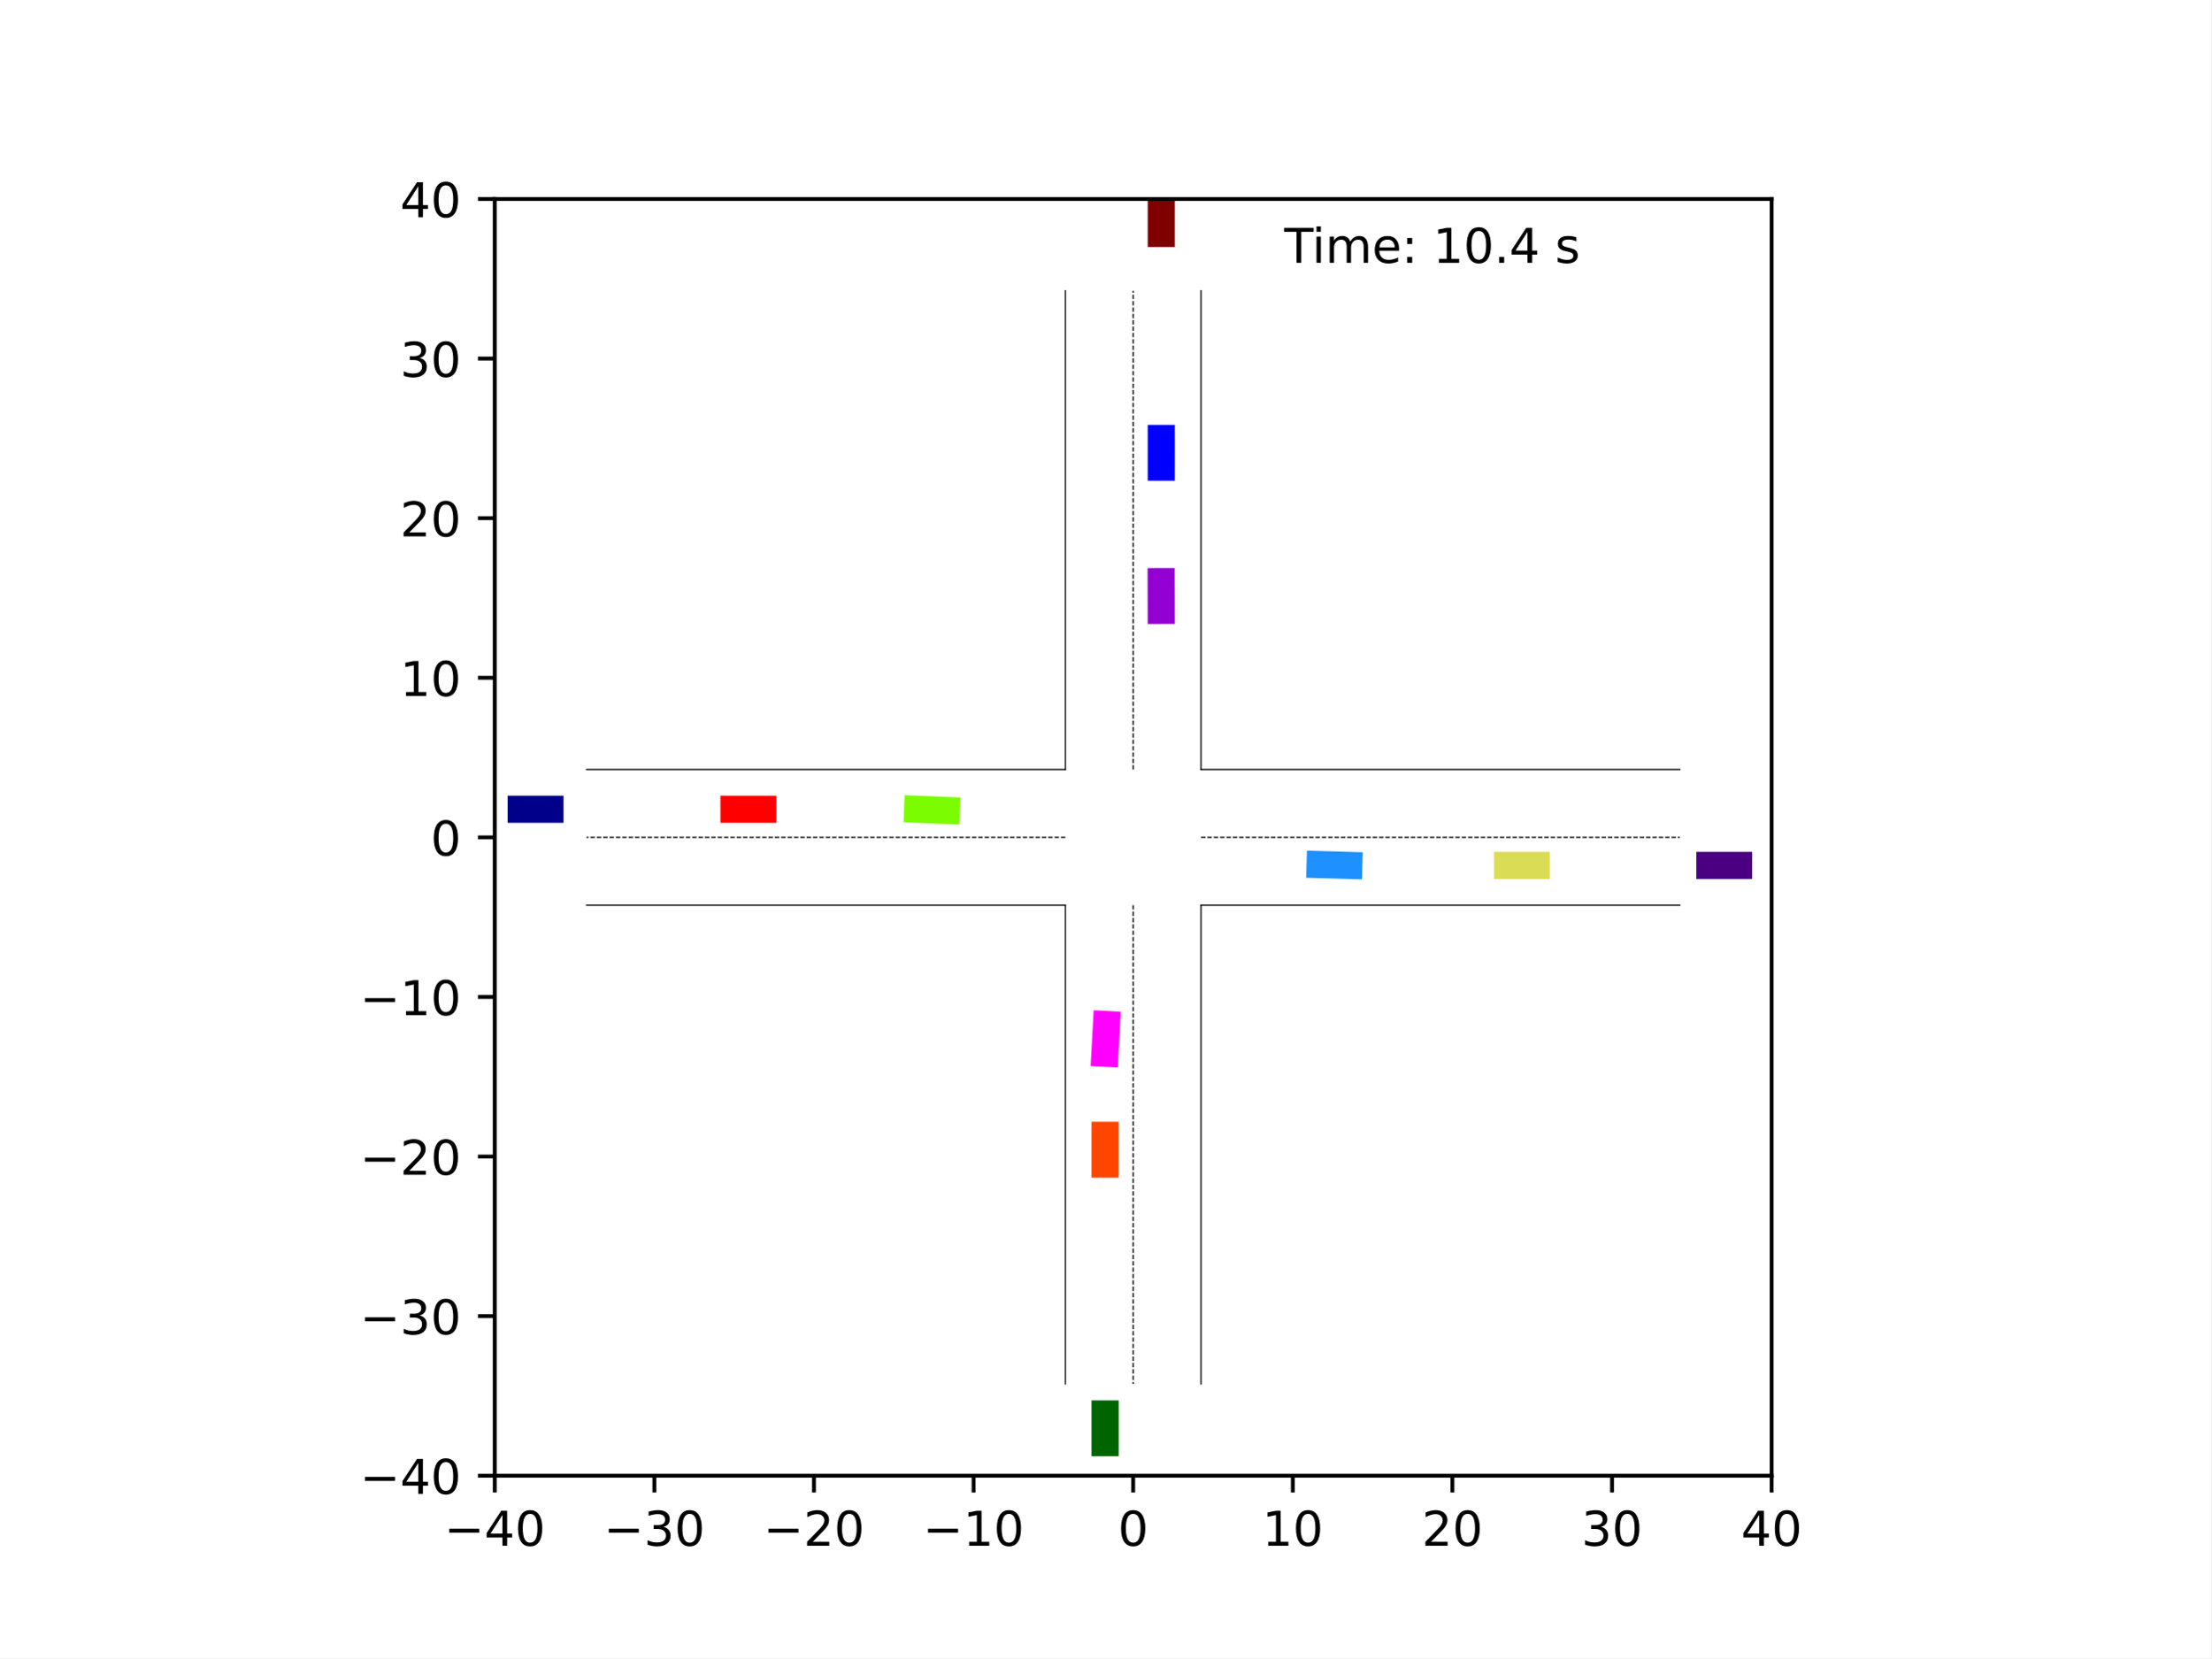
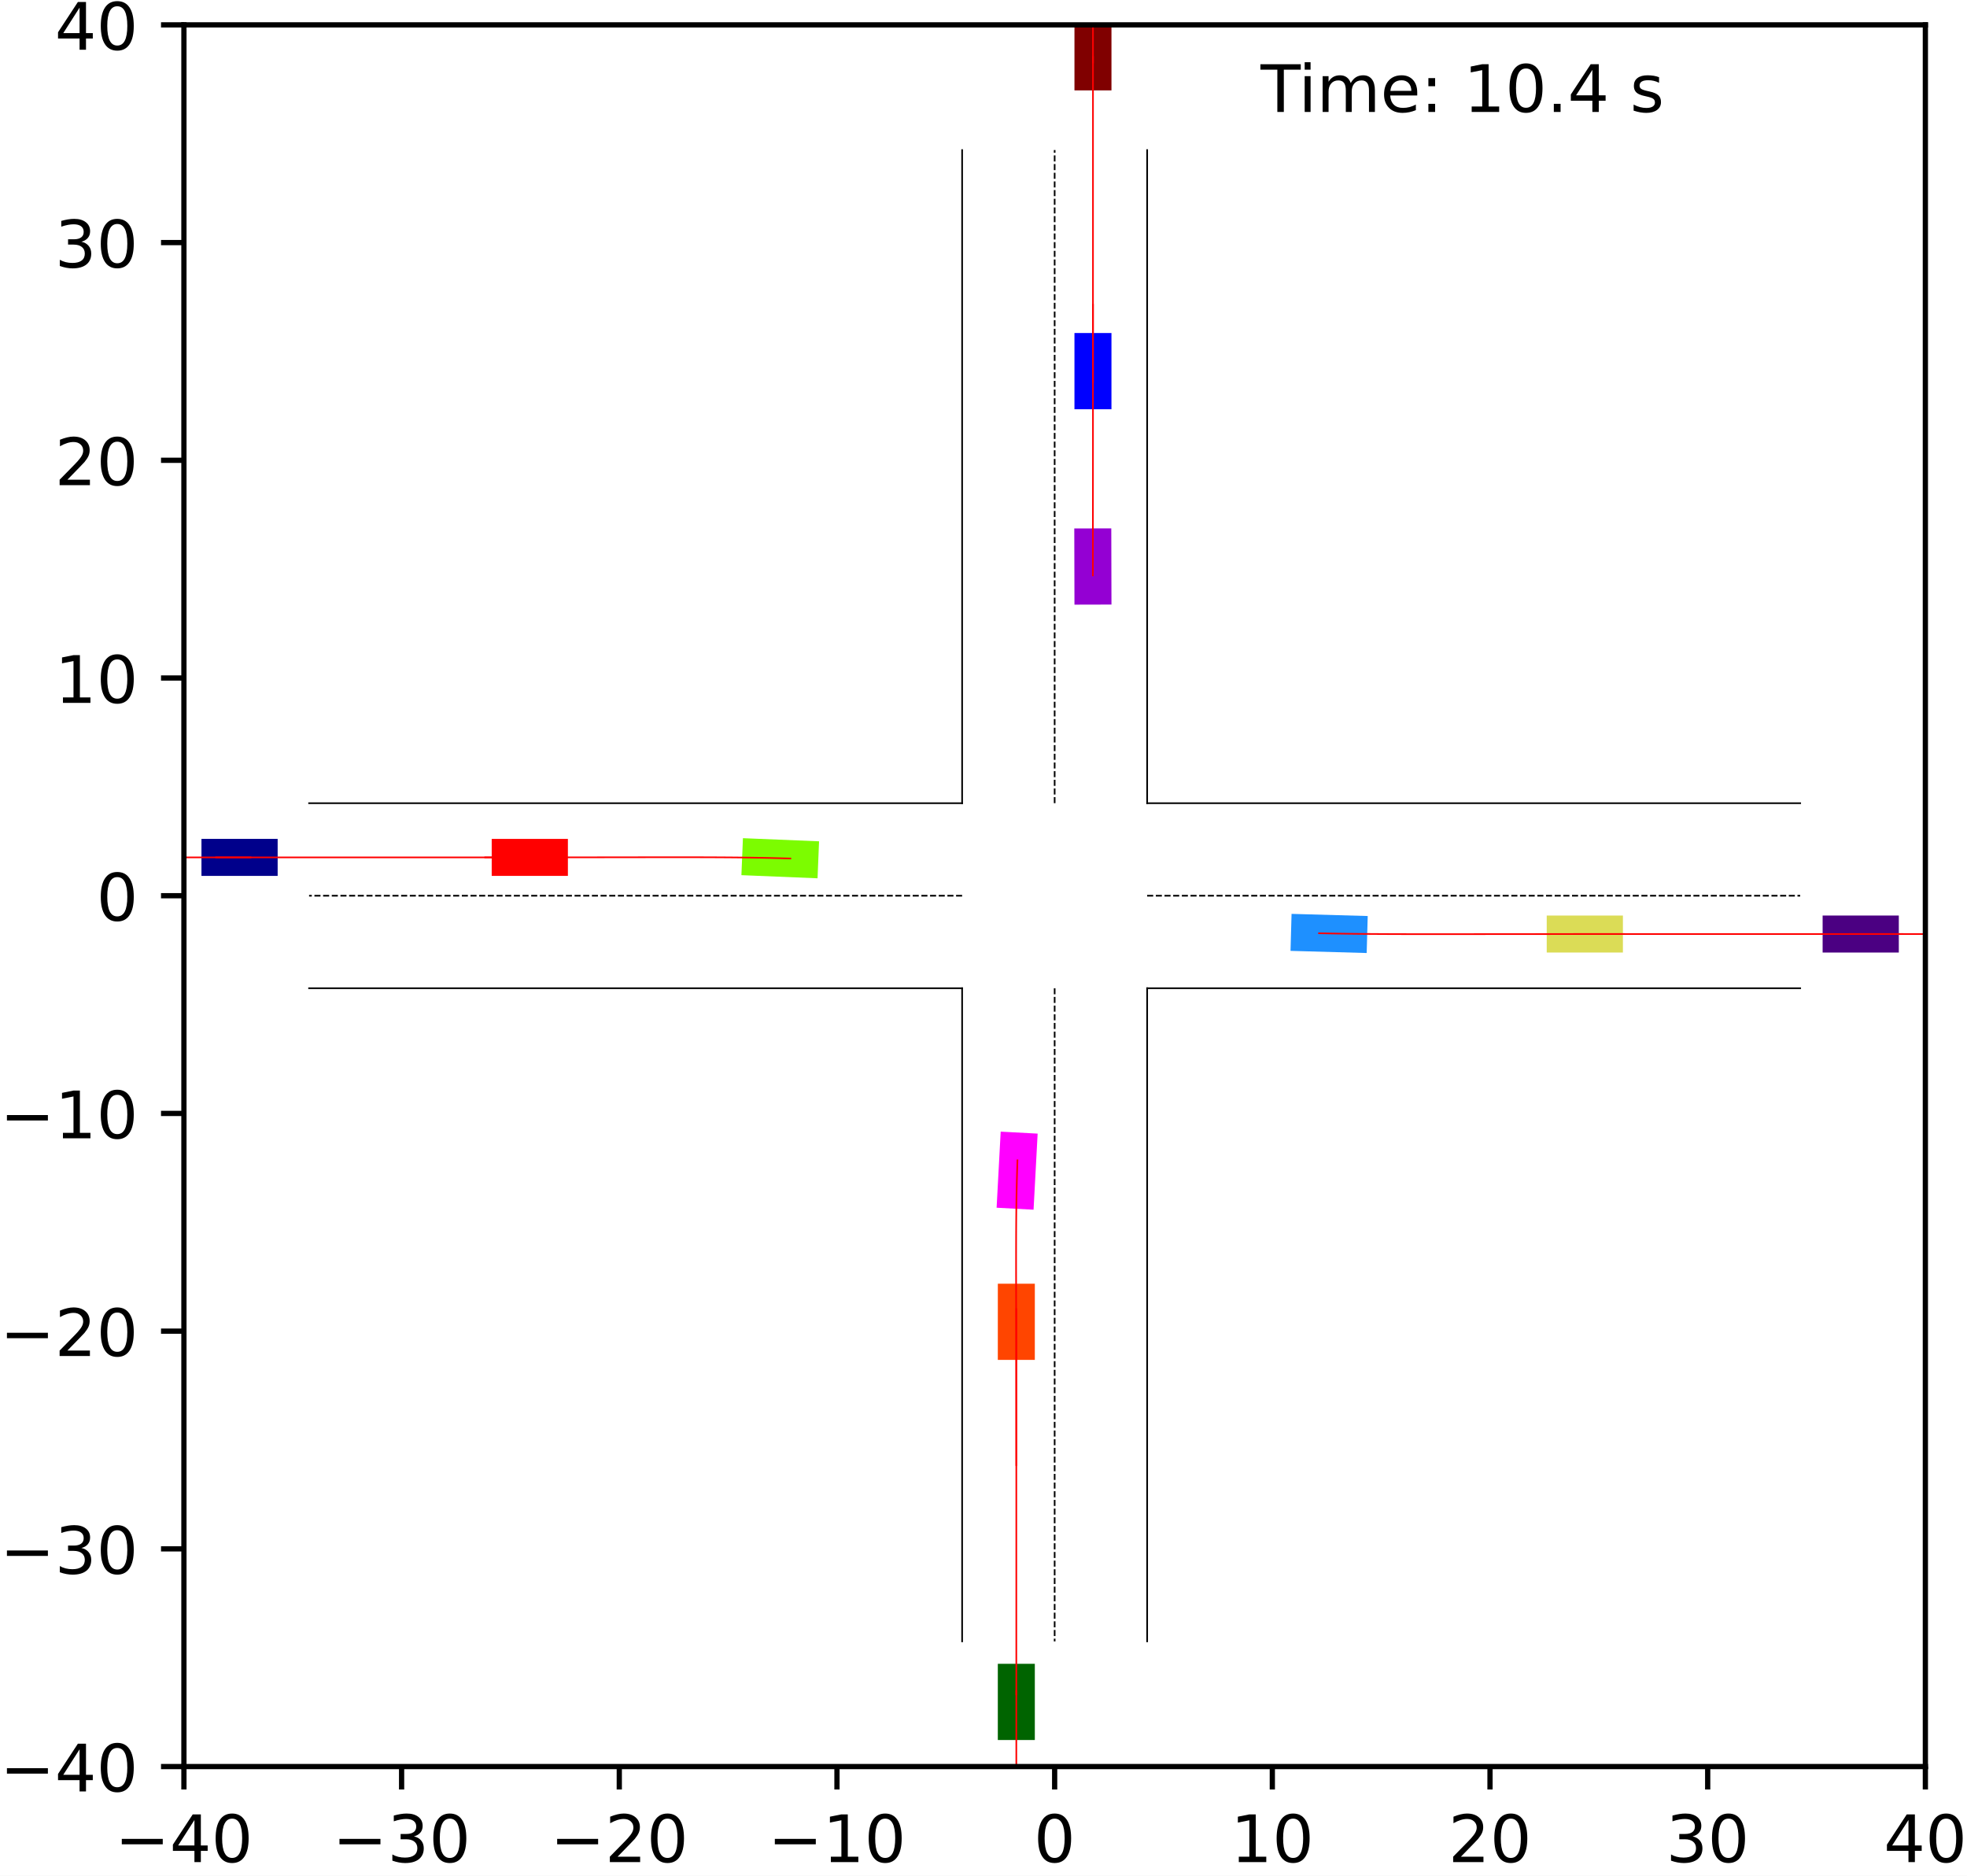
- <svg xmlns="http://www.w3.org/2000/svg" xmlns:xlink="http://www.w3.org/1999/xlink" width="460.8pt" height="345.6pt" viewBox="0 0 460.8 345.6" version="1.1">
+ <svg xmlns="http://www.w3.org/2000/svg" xmlns:xlink="http://www.w3.org/1999/xlink" width="300.579pt" height="286.589pt" viewBox="0 0 300.579 286.589" version="1.1">
  <defs>
    <style type="text/css">*{stroke-linejoin: round; stroke-linecap: butt}</style>
  </defs>
  <g id="figure_1">
    <g id="patch_1">
-       <path d="M 0 345.6  L 460.8 345.6  L 460.8 0  L 0 0  z " style="fill: #ffffff" />
+       <path d="M 0 286.589  L 300.579 286.589  L 300.579 0  L 0 0  z " style="fill: #ffffff" />
    </g>
    <g id="axes_1">
      <g id="patch_2">
-         <path d="M 103.104 307.584  L 369.216 307.584  L 369.216 41.472  L 103.104 41.472  z " style="fill: #ffffff" />
+         <path d="M 28.105 269.911  L 294.217 269.911  L 294.217 3.799  L 28.105 3.799  z " style="fill: #ffffff" />
      </g>
      <g id="patch_3">
-         <path d="M 117.428 165.845  L 105.785 165.845  L 105.785 171.5  L 117.428 171.5  z " clip-path="url(#p108398f464)" style="fill: #00008b" />
+         <path d="M 42.428 128.172  L 30.786 128.172  L 30.786 133.827  L 42.428 133.827  z " clip-path="url(#pff9fcb865e)" style="fill: #00008b" />
      </g>
      <g id="patch_4">
-         <path d="M 244.843 51.487  L 244.843 39.845  L 239.188 39.845  L 239.188 51.487  z " clip-path="url(#p108398f464)" style="fill: #800000" />
+         <path d="M 169.844 13.814  L 169.844 2.172  L 164.189 2.172  L 164.189 13.814  z " clip-path="url(#pff9fcb865e)" style="fill: #800000" />
      </g>
      <g id="patch_5">
-         <path d="M 227.477 291.884  L 227.477 303.527  L 233.132 303.527  L 233.132 291.884  z " clip-path="url(#p108398f464)" style="fill: #006400" />
+         <path d="M 152.477 254.211  L 152.477 265.854  L 158.132 265.854  L 158.132 254.211  z " clip-path="url(#pff9fcb865e)" style="fill: #006400" />
      </g>
      <g id="patch_6">
-         <path d="M 353.516 183.211  L 365.159 183.211  L 365.159 177.556  L 353.516 177.556  z " clip-path="url(#p108398f464)" style="fill: #4b0082" />
+         <path d="M 278.517 145.538  L 290.159 145.538  L 290.159 139.884  L 278.517 139.884  z " clip-path="url(#pff9fcb865e)" style="fill: #4b0082" />
      </g>
      <g id="patch_7">
-         <path d="M 244.842 100.199  L 244.843 88.556  L 239.188 88.556  L 239.187 100.198  z " clip-path="url(#p108398f464)" style="fill: #0000ff" />
+         <path d="M 169.843 62.526  L 169.844 50.883  L 164.189 50.883  L 164.188 62.525  z " clip-path="url(#pff9fcb865e)" style="fill: #0000ff" />
      </g>
      <g id="patch_8">
-         <path d="M 161.781 165.847  L 150.138 165.845  L 150.137 171.5  L 161.78 171.501  z " clip-path="url(#p108398f464)" style="fill: #ff0000" />
+         <path d="M 86.781 128.174  L 75.139 128.172  L 75.138 133.827  L 86.781 133.829  z " clip-path="url(#pff9fcb865e)" style="fill: #ff0000" />
      </g>
      <g id="patch_9">
-         <path d="M 311.356 183.211  L 322.999 183.212  L 322.999 177.557  L 311.356 177.556  z " clip-path="url(#p108398f464)" style="fill: #dbdc56" />
+         <path d="M 236.357 145.538  L 247.999 145.539  L 248 139.884  L 236.357 139.883  z " clip-path="url(#pff9fcb865e)" style="fill: #dbdc56" />
      </g>
      <g id="patch_10">
-         <path d="M 244.844 130.043  L 244.815 118.401  L 239.16 118.415  L 239.189 130.057  z " clip-path="url(#p108398f464)" style="fill: #9400d3" />
+         <path d="M 169.844 92.37  L 169.816 80.728  L 164.161 80.742  L 164.19 92.384  z " clip-path="url(#pff9fcb865e)" style="fill: #9400d3" />
      </g>
      <g id="patch_11">
-         <path d="M 272.206 182.957  L 283.843 183.285  L 284.002 177.632  L 272.365 177.305  z " clip-path="url(#p108398f464)" style="fill: #1e90ff" />
+         <path d="M 197.206 145.282  L 208.843 145.611  L 209.003 139.958  L 197.365 139.63  z " clip-path="url(#pff9fcb865e)" style="fill: #1e90ff" />
      </g>
      <g id="patch_12">
-         <path d="M 227.479 233.808  L 227.475 245.45  L 233.13 245.452  L 233.134 233.809  z " clip-path="url(#p108398f464)" style="fill: #ff4500" />
+         <path d="M 152.48 196.136  L 152.476 207.779  L 158.131 207.78  L 158.134 196.138  z " clip-path="url(#pff9fcb865e)" style="fill: #ff4500" />
      </g>
      <g id="patch_13">
-         <path d="M 200.16 166.214  L 188.527 165.738  L 188.295 171.388  L 199.928 171.864  z " clip-path="url(#p108398f464)" style="fill: #7cfc00" />
+         <path d="M 125.161 128.542  L 113.528 128.065  L 113.296 133.715  L 124.929 134.193  z " clip-path="url(#pff9fcb865e)" style="fill: #7cfc00" />
      </g>
      <g id="patch_14">
-         <path d="M 227.922 210.574  L 227.289 222.199  L 232.935 222.507  L 233.569 210.882  z " clip-path="url(#p108398f464)" style="fill: #ff00ff" />
+         <path d="M 152.916 172.902  L 152.293 184.527  L 157.939 184.83  L 158.563 173.205  z " clip-path="url(#pff9fcb865e)" style="fill: #ff00ff" />
      </g>
      <g id="matplotlib.axis_1">
        <g id="xtick_1">
          <g id="line2d_1">
            <defs>
-               <path id="m348ae6554f" d="M 0 0  L 0 3.5  " style="stroke: #000000; stroke-width: 0.8" />
+               <path id="m01bd71e262" d="M 0 0  L 0 3.5  " style="stroke: #000000; stroke-width: 0.8" />
            </defs>
            <g>
-               <use xlink:href="#m348ae6554f" x="103.104" y="307.584" style="stroke: #000000; stroke-width: 0.8" />
+               <use xlink:href="#m01bd71e262" x="28.105" y="269.911" style="stroke: #000000; stroke-width: 0.8" />
            </g>
          </g>
          <g id="text_1">
-             <g transform="translate(92.55166 322.1824) scale(0.1 -0.1)">
+             <g transform="translate(17.55234 284.5097) scale(0.1 -0.1)">
              <defs>
                <path id="DejaVuSans-2212" d="M 678 2272  L 4684 2272  L 4684 1741  L 678 1741  L 678 2272  z " transform="scale(0.015625)" />
                <path id="DejaVuSans-34" d="M 2419 4116  L 825 1625  L 2419 1625  L 2419 4116  z M 2253 4666  L 3047 4666  L 3047 1625  L 3713 1625  L 3713 1100  L 3047 1100  L 3047 0  L 2419 0  L 2419 1100  L 313 1100  L 313 1709  L 2253 4666  z " transform="scale(0.015625)" />
                <path id="DejaVuSans-30" d="M 2034 4250  Q 1547 4250 1301 3770  Q 1056 3291 1056 2328  Q 1056 1369 1301 889  Q 1547 409 2034 409  Q 2525 409 2770 889  Q 3016 1369 3016 2328  Q 3016 3291 2770 3770  Q 2525 4250 2034 4250  z M 2034 4750  Q 2819 4750 3233 4129  Q 3647 3509 3647 2328  Q 3647 1150 3233 529  Q 2819 -91 2034 -91  Q 1250 -91 836 529  Q 422 1150 422 2328  Q 422 3509 836 4129  Q 1250 4750 2034 4750  z " transform="scale(0.015625)" />
              </defs>
              <use xlink:href="#DejaVuSans-2212" />
              <use xlink:href="#DejaVuSans-34" x="83.789" />
              <use xlink:href="#DejaVuSans-30" x="147.412" />
            </g>
          </g>
        </g>
        <g id="xtick_2">
          <g id="line2d_2">
            <g>
-               <use xlink:href="#m348ae6554f" x="136.368" y="307.584" style="stroke: #000000; stroke-width: 0.8" />
+               <use xlink:href="#m01bd71e262" x="61.369" y="269.911" style="stroke: #000000; stroke-width: 0.8" />
            </g>
          </g>
          <g id="text_2">
-             <g transform="translate(125.8157 322.1824) scale(0.1 -0.1)">
+             <g transform="translate(50.81634 284.5097) scale(0.1 -0.1)">
              <defs>
                <path id="DejaVuSans-33" d="M 2597 2516  Q 3050 2419 3304 2112  Q 3559 1806 3559 1356  Q 3559 666 3084 287  Q 2609 -91 1734 -91  Q 1441 -91 1130 -33  Q 819 25 488 141  L 488 750  Q 750 597 1062 519  Q 1375 441 1716 441  Q 2309 441 2620 675  Q 2931 909 2931 1356  Q 2931 1769 2642 2001  Q 2353 2234 1838 2234  L 1294 2234  L 1294 2753  L 1863 2753  Q 2328 2753 2575 2939  Q 2822 3125 2822 3475  Q 2822 3834 2567 4026  Q 2313 4219 1838 4219  Q 1578 4219 1281 4162  Q 984 4106 628 3988  L 628 4550  Q 988 4650 1302 4700  Q 1616 4750 1894 4750  Q 2613 4750 3031 4423  Q 3450 4097 3450 3541  Q 3450 3153 3228 2886  Q 3006 2619 2597 2516  z " transform="scale(0.015625)" />
              </defs>
              <use xlink:href="#DejaVuSans-2212" />
              <use xlink:href="#DejaVuSans-33" x="83.789" />
              <use xlink:href="#DejaVuSans-30" x="147.412" />
            </g>
          </g>
        </g>
        <g id="xtick_3">
          <g id="line2d_3">
            <g>
-               <use xlink:href="#m348ae6554f" x="169.632" y="307.584" style="stroke: #000000; stroke-width: 0.8" />
+               <use xlink:href="#m01bd71e262" x="94.633" y="269.911" style="stroke: #000000; stroke-width: 0.8" />
            </g>
          </g>
          <g id="text_3">
-             <g transform="translate(159.0797 322.1824) scale(0.1 -0.1)">
+             <g transform="translate(84.08034 284.5097) scale(0.1 -0.1)">
              <defs>
                <path id="DejaVuSans-32" d="M 1228 531  L 3431 531  L 3431 0  L 469 0  L 469 531  Q 828 903 1448 1529  Q 2069 2156 2228 2338  Q 2531 2678 2651 2914  Q 2772 3150 2772 3378  Q 2772 3750 2511 3984  Q 2250 4219 1831 4219  Q 1534 4219 1204 4116  Q 875 4013 500 3803  L 500 4441  Q 881 4594 1212 4672  Q 1544 4750 1819 4750  Q 2544 4750 2975 4387  Q 3406 4025 3406 3419  Q 3406 3131 3298 2873  Q 3191 2616 2906 2266  Q 2828 2175 2409 1742  Q 1991 1309 1228 531  z " transform="scale(0.015625)" />
              </defs>
              <use xlink:href="#DejaVuSans-2212" />
              <use xlink:href="#DejaVuSans-32" x="83.789" />
              <use xlink:href="#DejaVuSans-30" x="147.412" />
            </g>
          </g>
        </g>
        <g id="xtick_4">
          <g id="line2d_4">
            <g>
-               <use xlink:href="#m348ae6554f" x="202.896" y="307.584" style="stroke: #000000; stroke-width: 0.8" />
+               <use xlink:href="#m01bd71e262" x="127.897" y="269.911" style="stroke: #000000; stroke-width: 0.8" />
            </g>
          </g>
          <g id="text_4">
-             <g transform="translate(192.3437 322.1824) scale(0.1 -0.1)">
+             <g transform="translate(117.3443 284.5097) scale(0.1 -0.1)">
              <defs>
                <path id="DejaVuSans-31" d="M 794 531  L 1825 531  L 1825 4091  L 703 3866  L 703 4441  L 1819 4666  L 2450 4666  L 2450 531  L 3481 531  L 3481 0  L 794 0  L 794 531  z " transform="scale(0.015625)" />
              </defs>
              <use xlink:href="#DejaVuSans-2212" />
              <use xlink:href="#DejaVuSans-31" x="83.789" />
              <use xlink:href="#DejaVuSans-30" x="147.412" />
            </g>
          </g>
        </g>
        <g id="xtick_5">
          <g id="line2d_5">
            <g>
-               <use xlink:href="#m348ae6554f" x="236.16" y="307.584" style="stroke: #000000; stroke-width: 0.8" />
+               <use xlink:href="#m01bd71e262" x="161.161" y="269.911" style="stroke: #000000; stroke-width: 0.8" />
            </g>
          </g>
          <g id="text_5">
-             <g transform="translate(232.9787 322.1824) scale(0.1 -0.1)">
+             <g transform="translate(157.9794 284.5097) scale(0.1 -0.1)">
              <use xlink:href="#DejaVuSans-30" />
            </g>
          </g>
        </g>
        <g id="xtick_6">
          <g id="line2d_6">
            <g>
-               <use xlink:href="#m348ae6554f" x="269.424" y="307.584" style="stroke: #000000; stroke-width: 0.8" />
+               <use xlink:href="#m01bd71e262" x="194.425" y="269.911" style="stroke: #000000; stroke-width: 0.8" />
            </g>
          </g>
          <g id="text_6">
-             <g transform="translate(263.0615 322.1824) scale(0.1 -0.1)">
+             <g transform="translate(188.0622 284.5097) scale(0.1 -0.1)">
              <use xlink:href="#DejaVuSans-31" />
              <use xlink:href="#DejaVuSans-30" x="63.623" />
            </g>
          </g>
        </g>
        <g id="xtick_7">
          <g id="line2d_7">
            <g>
-               <use xlink:href="#m348ae6554f" x="302.688" y="307.584" style="stroke: #000000; stroke-width: 0.8" />
+               <use xlink:href="#m01bd71e262" x="227.689" y="269.911" style="stroke: #000000; stroke-width: 0.8" />
            </g>
          </g>
          <g id="text_7">
-             <g transform="translate(296.3255 322.1824) scale(0.1 -0.1)">
+             <g transform="translate(221.3262 284.5097) scale(0.1 -0.1)">
              <use xlink:href="#DejaVuSans-32" />
              <use xlink:href="#DejaVuSans-30" x="63.623" />
            </g>
          </g>
        </g>
        <g id="xtick_8">
          <g id="line2d_8">
            <g>
-               <use xlink:href="#m348ae6554f" x="335.952" y="307.584" style="stroke: #000000; stroke-width: 0.8" />
+               <use xlink:href="#m01bd71e262" x="260.953" y="269.911" style="stroke: #000000; stroke-width: 0.8" />
            </g>
          </g>
          <g id="text_8">
-             <g transform="translate(329.5895 322.1824) scale(0.1 -0.1)">
+             <g transform="translate(254.5902 284.5097) scale(0.1 -0.1)">
              <use xlink:href="#DejaVuSans-33" />
              <use xlink:href="#DejaVuSans-30" x="63.623" />
            </g>
          </g>
        </g>
        <g id="xtick_9">
          <g id="line2d_9">
            <g>
-               <use xlink:href="#m348ae6554f" x="369.216" y="307.584" style="stroke: #000000; stroke-width: 0.8" />
+               <use xlink:href="#m01bd71e262" x="294.217" y="269.911" style="stroke: #000000; stroke-width: 0.8" />
            </g>
          </g>
          <g id="text_9">
-             <g transform="translate(362.8535 322.1824) scale(0.1 -0.1)">
+             <g transform="translate(287.8542 284.5097) scale(0.1 -0.1)">
              <use xlink:href="#DejaVuSans-34" />
              <use xlink:href="#DejaVuSans-30" x="63.623" />
            </g>
          </g>
        </g>
      </g>
      <g id="matplotlib.axis_2">
        <g id="ytick_1">
          <g id="line2d_10">
            <defs>
-               <path id="md0d2b642f9" d="M 0 0  L -3.5 0  " style="stroke: #000000; stroke-width: 0.8" />
+               <path id="m110cc6c0e1" d="M 0 0  L -3.5 0  " style="stroke: #000000; stroke-width: 0.8" />
            </defs>
            <g>
-               <use xlink:href="#md0d2b642f9" x="103.104" y="307.584" style="stroke: #000000; stroke-width: 0.8" />
+               <use xlink:href="#m110cc6c0e1" x="28.105" y="269.911" style="stroke: #000000; stroke-width: 0.8" />
            </g>
          </g>
          <g id="text_10">
-             <g transform="translate(74.99931 311.3832) scale(0.1 -0.1)">
+             <g transform="translate(0 273.7104) scale(0.1 -0.1)">
              <use xlink:href="#DejaVuSans-2212" />
              <use xlink:href="#DejaVuSans-34" x="83.789" />
              <use xlink:href="#DejaVuSans-30" x="147.412" />
            </g>
          </g>
        </g>
        <g id="ytick_2">
          <g id="line2d_11">
            <g>
-               <use xlink:href="#md0d2b642f9" x="103.104" y="274.32" style="stroke: #000000; stroke-width: 0.8" />
+               <use xlink:href="#m110cc6c0e1" x="28.105" y="236.647" style="stroke: #000000; stroke-width: 0.8" />
            </g>
          </g>
          <g id="text_11">
-             <g transform="translate(74.99931 278.1192) scale(0.1 -0.1)">
+             <g transform="translate(0 240.4464) scale(0.1 -0.1)">
              <use xlink:href="#DejaVuSans-2212" />
              <use xlink:href="#DejaVuSans-33" x="83.789" />
              <use xlink:href="#DejaVuSans-30" x="147.412" />
            </g>
          </g>
        </g>
        <g id="ytick_3">
          <g id="line2d_12">
            <g>
-               <use xlink:href="#md0d2b642f9" x="103.104" y="241.056" style="stroke: #000000; stroke-width: 0.8" />
+               <use xlink:href="#m110cc6c0e1" x="28.105" y="203.383" style="stroke: #000000; stroke-width: 0.8" />
            </g>
          </g>
          <g id="text_12">
-             <g transform="translate(74.99931 244.8552) scale(0.1 -0.1)">
+             <g transform="translate(0 207.1824) scale(0.1 -0.1)">
              <use xlink:href="#DejaVuSans-2212" />
              <use xlink:href="#DejaVuSans-32" x="83.789" />
              <use xlink:href="#DejaVuSans-30" x="147.412" />
            </g>
          </g>
        </g>
        <g id="ytick_4">
          <g id="line2d_13">
            <g>
-               <use xlink:href="#md0d2b642f9" x="103.104" y="207.792" style="stroke: #000000; stroke-width: 0.8" />
+               <use xlink:href="#m110cc6c0e1" x="28.105" y="170.119" style="stroke: #000000; stroke-width: 0.8" />
            </g>
          </g>
          <g id="text_13">
-             <g transform="translate(74.99931 211.5912) scale(0.1 -0.1)">
+             <g transform="translate(0 173.9184) scale(0.1 -0.1)">
              <use xlink:href="#DejaVuSans-2212" />
              <use xlink:href="#DejaVuSans-31" x="83.789" />
              <use xlink:href="#DejaVuSans-30" x="147.412" />
            </g>
          </g>
        </g>
        <g id="ytick_5">
          <g id="line2d_14">
            <g>
-               <use xlink:href="#md0d2b642f9" x="103.104" y="174.528" style="stroke: #000000; stroke-width: 0.8" />
+               <use xlink:href="#m110cc6c0e1" x="28.105" y="136.855" style="stroke: #000000; stroke-width: 0.8" />
            </g>
          </g>
          <g id="text_14">
-             <g transform="translate(89.7415 178.3272) scale(0.1 -0.1)">
+             <g transform="translate(14.74219 140.6544) scale(0.1 -0.1)">
              <use xlink:href="#DejaVuSans-30" />
            </g>
          </g>
        </g>
        <g id="ytick_6">
          <g id="line2d_15">
            <g>
-               <use xlink:href="#md0d2b642f9" x="103.104" y="141.264" style="stroke: #000000; stroke-width: 0.8" />
+               <use xlink:href="#m110cc6c0e1" x="28.105" y="103.591" style="stroke: #000000; stroke-width: 0.8" />
            </g>
          </g>
          <g id="text_15">
-             <g transform="translate(83.379 145.0632) scale(0.1 -0.1)">
+             <g transform="translate(8.379688 107.3904) scale(0.1 -0.1)">
              <use xlink:href="#DejaVuSans-31" />
              <use xlink:href="#DejaVuSans-30" x="63.623" />
            </g>
          </g>
        </g>
        <g id="ytick_7">
          <g id="line2d_16">
            <g>
-               <use xlink:href="#md0d2b642f9" x="103.104" y="108" style="stroke: #000000; stroke-width: 0.8" />
+               <use xlink:href="#m110cc6c0e1" x="28.105" y="70.327" style="stroke: #000000; stroke-width: 0.8" />
            </g>
          </g>
          <g id="text_16">
-             <g transform="translate(83.379 111.7992) scale(0.1 -0.1)">
+             <g transform="translate(8.379688 74.12644) scale(0.1 -0.1)">
              <use xlink:href="#DejaVuSans-32" />
              <use xlink:href="#DejaVuSans-30" x="63.623" />
            </g>
          </g>
        </g>
        <g id="ytick_8">
          <g id="line2d_17">
            <g>
-               <use xlink:href="#md0d2b642f9" x="103.104" y="74.736" style="stroke: #000000; stroke-width: 0.8" />
+               <use xlink:href="#m110cc6c0e1" x="28.105" y="37.063" style="stroke: #000000; stroke-width: 0.8" />
            </g>
          </g>
          <g id="text_17">
-             <g transform="translate(83.379 78.53522) scale(0.1 -0.1)">
+             <g transform="translate(8.379688 40.86244) scale(0.1 -0.1)">
              <use xlink:href="#DejaVuSans-33" />
              <use xlink:href="#DejaVuSans-30" x="63.623" />
            </g>
          </g>
        </g>
        <g id="ytick_9">
          <g id="line2d_18">
            <g>
-               <use xlink:href="#md0d2b642f9" x="103.104" y="41.472" style="stroke: #000000; stroke-width: 0.8" />
+               <use xlink:href="#m110cc6c0e1" x="28.105" y="3.799" style="stroke: #000000; stroke-width: 0.8" />
            </g>
          </g>
          <g id="text_18">
-             <g transform="translate(83.379 45.27122) scale(0.1 -0.1)">
+             <g transform="translate(8.379688 7.598437) scale(0.1 -0.1)">
              <use xlink:href="#DejaVuSans-34" />
              <use xlink:href="#DejaVuSans-30" x="63.623" />
            </g>
          </g>
        </g>
      </g>
      <g id="line2d_19">
-         <path d="M 250.297 288.457  L 250.297 188.665  " clip-path="url(#p108398f464)" style="fill: none; stroke: #000000; stroke-width: 0.25; stroke-linecap: square" />
+         <path d="M 175.298 250.784  L 175.298 150.992  " clip-path="url(#pff9fcb865e)" style="fill: none; stroke: #000000; stroke-width: 0.25; stroke-linecap: square" />
      </g>
      <g id="line2d_20">
-         <path d="M 250.297 188.665  L 350.089 188.665  " clip-path="url(#p108398f464)" style="fill: none; stroke: #000000; stroke-width: 0.25; stroke-linecap: square" />
+         <path d="M 175.298 150.992  L 275.09 150.992  " clip-path="url(#pff9fcb865e)" style="fill: none; stroke: #000000; stroke-width: 0.25; stroke-linecap: square" />
      </g>
      <g id="line2d_21">
-         <path d="M 350.089 160.391  L 250.297 160.391  " clip-path="url(#p108398f464)" style="fill: none; stroke: #000000; stroke-width: 0.25; stroke-linecap: square" />
+         <path d="M 275.09 122.718  L 175.298 122.718  " clip-path="url(#pff9fcb865e)" style="fill: none; stroke: #000000; stroke-width: 0.25; stroke-linecap: square" />
      </g>
      <g id="line2d_22">
-         <path d="M 250.297 160.391  L 250.297 60.599  " clip-path="url(#p108398f464)" style="fill: none; stroke: #000000; stroke-width: 0.25; stroke-linecap: square" />
+         <path d="M 175.298 122.718  L 175.298 22.926  " clip-path="url(#pff9fcb865e)" style="fill: none; stroke: #000000; stroke-width: 0.25; stroke-linecap: square" />
      </g>
      <g id="line2d_23">
-         <path d="M 222.023 60.599  L 222.023 160.391  " clip-path="url(#p108398f464)" style="fill: none; stroke: #000000; stroke-width: 0.25; stroke-linecap: square" />
+         <path d="M 147.023 22.926  L 147.023 122.718  " clip-path="url(#pff9fcb865e)" style="fill: none; stroke: #000000; stroke-width: 0.25; stroke-linecap: square" />
      </g>
      <g id="line2d_24">
-         <path d="M 222.023 160.391  L 122.231 160.391  " clip-path="url(#p108398f464)" style="fill: none; stroke: #000000; stroke-width: 0.25; stroke-linecap: square" />
+         <path d="M 147.023 122.718  L 47.231 122.718  " clip-path="url(#pff9fcb865e)" style="fill: none; stroke: #000000; stroke-width: 0.25; stroke-linecap: square" />
      </g>
      <g id="line2d_25">
-         <path d="M 122.231 188.665  L 222.023 188.665  " clip-path="url(#p108398f464)" style="fill: none; stroke: #000000; stroke-width: 0.25; stroke-linecap: square" />
+         <path d="M 47.231 150.992  L 147.023 150.992  " clip-path="url(#pff9fcb865e)" style="fill: none; stroke: #000000; stroke-width: 0.25; stroke-linecap: square" />
      </g>
      <g id="line2d_26">
-         <path d="M 222.023 188.665  L 222.023 288.457  " clip-path="url(#p108398f464)" style="fill: none; stroke: #000000; stroke-width: 0.25; stroke-linecap: square" />
+         <path d="M 147.023 150.992  L 147.023 250.784  " clip-path="url(#pff9fcb865e)" style="fill: none; stroke: #000000; stroke-width: 0.25; stroke-linecap: square" />
      </g>
      <g id="line2d_27">
-         <path d="M 250.297 174.528  L 350.089 174.528  " clip-path="url(#p108398f464)" style="fill: none; stroke-dasharray: 0.925,0.4; stroke-dashoffset: 0; stroke: #000000; stroke-width: 0.25" />
+         <path d="M 175.298 136.855  L 275.09 136.855  " clip-path="url(#pff9fcb865e)" style="fill: none; stroke-dasharray: 0.925,0.4; stroke-dashoffset: 0; stroke: #000000; stroke-width: 0.25" />
      </g>
      <g id="line2d_28">
-         <path d="M 236.16 160.391  L 236.16 60.599  " clip-path="url(#p108398f464)" style="fill: none; stroke-dasharray: 0.925,0.4; stroke-dashoffset: 0; stroke: #000000; stroke-width: 0.25" />
+         <path d="M 161.161 122.718  L 161.161 22.926  " clip-path="url(#pff9fcb865e)" style="fill: none; stroke-dasharray: 0.925,0.4; stroke-dashoffset: 0; stroke: #000000; stroke-width: 0.25" />
      </g>
      <g id="line2d_29">
-         <path d="M 222.023 174.528  L 122.231 174.528  " clip-path="url(#p108398f464)" style="fill: none; stroke-dasharray: 0.925,0.4; stroke-dashoffset: 0; stroke: #000000; stroke-width: 0.25" />
+         <path d="M 147.023 136.855  L 47.231 136.855  " clip-path="url(#pff9fcb865e)" style="fill: none; stroke-dasharray: 0.925,0.4; stroke-dashoffset: 0; stroke: #000000; stroke-width: 0.25" />
      </g>
      <g id="line2d_30">
-         <path d="M 236.16 188.665  L 236.16 288.457  " clip-path="url(#p108398f464)" style="fill: none; stroke-dasharray: 0.925,0.4; stroke-dashoffset: 0; stroke: #000000; stroke-width: 0.25" />
+         <path d="M 161.161 150.992  L 161.161 250.784  " clip-path="url(#pff9fcb865e)" style="fill: none; stroke-dasharray: 0.925,0.4; stroke-dashoffset: 0; stroke: #000000; stroke-width: 0.25" />
+       </g>
+       <g id="line2d_31">
+         <path d="M 38.28 130.999  L 36.607 130.999  L 34.934 130.999  L 33.261 130.999  L 31.588 130.999  L 29.915 130.999  L 28.242 130.999  L 26.569 130.999  L 24.896 130.999  L 23.223 130.999  L 21.55 130.999  L 19.877 130.999  L 18.204 130.999  L 16.531 130.999  L 14.858 130.999  L 13.185 130.999  L 11.512 130.999  L 9.839 130.999  L 8.166 130.999  L 6.493 130.999  L 4.82 130.999  L 3.147 130.999  L 1.474 130.999  L -0.199 130.999  L -1 130.999  " clip-path="url(#pff9fcb865e)" style="fill: none; stroke: #ff0000; stroke-width: 0.25; stroke-linecap: square" />
+       </g>
+       <g id="line2d_32">
+         <path d="M 167.017 9.543  L 167.017 7.993  L 167.017 6.443  L 167.017 4.892  L 167.017 3.342  L 167.017 1.792  L 167.017 0.242  L 167.017 -1  " clip-path="url(#pff9fcb865e)" style="fill: none; stroke: #ff0000; stroke-width: 0.25; stroke-linecap: square" />
+       </g>
+       <g id="line2d_33">
+         <path d="M 155.305 258.381  L 155.305 260.033  L 155.305 261.685  L 155.305 263.337  L 155.305 264.989  L 155.305 266.641  L 155.305 268.293  L 155.305 269.945  L 155.305 271.597  L 155.305 273.249  L 155.305 274.901  L 155.305 276.553  L 155.305 278.205  L 155.305 279.857  L 155.305 281.509  L 155.305 283.161  L 155.305 284.813  L 155.305 286.466  L 155.305 287.589  " clip-path="url(#pff9fcb865e)" style="fill: none; stroke: #ff0000; stroke-width: 0.25; stroke-linecap: square" />
+       </g>
+       <g id="line2d_34">
+         <path d="M 282.686 142.711  L 284.338 142.711  L 285.99 142.711  L 287.642 142.711  L 289.294 142.711  L 290.946 142.711  L 292.598 142.711  L 294.25 142.711  L 295.902 142.711  L 297.554 142.711  L 299.206 142.711  L 300.858 142.711  L 301.579 142.711  " clip-path="url(#pff9fcb865e)" style="fill: none; stroke: #ff0000; stroke-width: 0.25; stroke-linecap: square" />
+       </g>
+       <g id="line2d_35">
+         <path d="M 167.016 58.367  L 167.016 56.704  L 167.016 55.042  L 167.016 53.381  L 167.016 51.72  L 167.016 50.06  L 167.016 48.401  L 167.016 46.743  L 167.016 45.085  L 167.016 43.428  L 167.017 41.772  L 167.017 40.116  L 167.017 38.461  L 167.017 36.807  L 167.017 35.153  L 167.017 33.499  L 167.017 31.846  L 167.017 30.193  L 167.017 28.541  L 167.017 26.888  L 167.017 25.236  L 167.017 23.584  L 167.017 21.932  L 167.017 20.28  L 167.017 18.629  L 167.017 16.977  L 167.017 15.326  L 167.017 13.674  L 167.017 12.023  L 167.017 10.371  L 167.017 8.72  " clip-path="url(#pff9fcb865e)" style="fill: none; stroke: #ff0000; stroke-width: 0.25; stroke-linecap: square" />
+       </g>
+       <g id="line2d_36">
+         <path d="M 82.616 131.001  L 80.96 131  L 79.304 131  L 77.649 131  L 75.994 131  L 74.339 131  L 72.684 131  L 71.03 131  L 69.377 130.999  L 67.723 130.999  L 66.07 130.999  L 64.417 130.999  L 62.764 130.999  L 61.111 130.999  L 59.459 130.999  L 57.806 130.999  L 56.154 130.999  L 54.502 130.999  L 52.85 130.999  L 51.198 130.999  L 49.546 130.999  L 47.894 130.999  L 46.242 130.999  L 44.59 130.999  L 42.938 130.999  L 41.286 130.999  L 39.635 130.999  L 37.983 130.999  L 36.331 130.999  L 34.679 130.999  L 33.027 130.999  " clip-path="url(#pff9fcb865e)" style="fill: none; stroke: #ff0000; stroke-width: 0.25; stroke-linecap: square" />
+       </g>
+       <g id="line2d_37">
+         <path d="M 240.501 142.711  L 242.178 142.711  L 243.855 142.711  L 245.533 142.711  L 247.21 142.711  L 248.886 142.711  L 250.563 142.711  L 252.239 142.711  L 253.915 142.711  L 255.59 142.711  L 257.266 142.711  L 258.941 142.711  L 260.616 142.711  L 262.29 142.711  L 263.964 142.711  L 265.638 142.711  L 267.312 142.711  L 268.986 142.711  L 270.66 142.711  L 272.333 142.711  L 274.006 142.711  L 275.679 142.711  L 277.353 142.711  L 279.026 142.711  L 280.698 142.711  L 282.371 142.711  L 284.044 142.711  L 285.717 142.711  L 287.39 142.711  L 289.063 142.711  L 290.736 142.711  " clip-path="url(#pff9fcb865e)" style="fill: none; stroke: #ff0000; stroke-width: 0.25; stroke-linecap: square" />
+       </g>
+       <g id="line2d_38">
+         <path d="M 167.001 87.916  L 167.003 86.556  L 167.003 85.194  L 167.004 83.831  L 167.006 82.466  L 167.007 81.099  L 167.008 79.73  L 167.009 78.36  L 167.01 76.988  L 167.011 75.614  L 167.012 74.239  L 167.013 72.862  L 167.013 71.483  L 167.014 70.104  L 167.015 68.724  L 167.015 67.342  L 167.015 65.96  L 167.016 64.577  L 167.016 63.193  L 167.016 61.809  L 167.016 60.424  L 167.017 59.039  L 167.017 57.654  L 167.017 56.268  L 167.017 54.882  L 167.017 53.496  L 167.017 52.11  L 167.017 50.724  L 167.017 49.338  L 167.017 47.951  L 167.017 46.565  " clip-path="url(#pff9fcb865e)" style="fill: none; stroke: #ff0000; stroke-width: 0.25; stroke-linecap: square" />
+       </g>
+       <g id="line2d_39">
+         <path d="M 201.56 142.592  L 203.104 142.62  L 204.652 142.647  L 206.202 142.669  L 207.754 142.686  L 209.308 142.699  L 210.863 142.709  L 212.419 142.717  L 213.976 142.722  L 215.533 142.725  L 217.09 142.726  L 218.647 142.727  L 220.204 142.727  L 221.761 142.726  L 223.318 142.725  L 224.874 142.724  L 226.43 142.723  L 227.985 142.721  L 229.54 142.72  L 231.094 142.718  L 232.648 142.717  L 234.202 142.716  L 235.755 142.715  L 237.308 142.714  L 238.861 142.713  L 240.414 142.713  L 241.966 142.712  L 243.518 142.712  L 245.07 142.711  L 246.623 142.711  L 248.175 142.71  " clip-path="url(#pff9fcb865e)" style="fill: none; stroke: #ff0000; stroke-width: 0.25; stroke-linecap: square" />
+       </g>
+       <g id="line2d_40">
+         <path d="M 155.306 200.029  L 155.305 201.958  L 155.305 203.895  L 155.305 205.837  L 155.305 207.784  L 155.305 209.735  L 155.305 211.69  L 155.305 213.649  L 155.305 215.609  L 155.305 217.572  L 155.305 219.537  L 155.305 221.503  L 155.305 223.47  L 155.305 225.438  L 155.305 227.406  L 155.305 229.374  L 155.305 231.342  L 155.305 233.31  L 155.305 235.278  L 155.305 237.246  L 155.305 239.214  L 155.305 241.181  L 155.305 243.148  L 155.305 245.115  L 155.305 247.081  L 155.305 249.047  L 155.305 251.013  L 155.305 252.979  L 155.305 254.945  L 155.305 256.91  L 155.305 258.876  " clip-path="url(#pff9fcb865e)" style="fill: none; stroke: #ff0000; stroke-width: 0.25; stroke-linecap: square" />
+       </g>
+       <g id="line2d_41">
+         <path d="M 120.776 131.17  L 119.229 131.129  L 117.678 131.09  L 116.126 131.059  L 114.571 131.034  L 113.016 131.015  L 111.459 131.001  L 109.901 130.991  L 108.344 130.983  L 106.786 130.979  L 105.228 130.977  L 103.67 130.976  L 102.113 130.976  L 100.556 130.977  L 98.999 130.979  L 97.443 130.981  L 95.888 130.983  L 94.333 130.985  L 92.778 130.987  L 91.224 130.989  L 89.67 130.991  L 88.117 130.992  L 86.564 130.994  L 85.011 130.995  L 83.458 130.996  L 81.906 130.997  L 80.354 130.998  L 78.802 130.999  L 77.25 130.999  L 75.699 131  L 74.147 131.001  " clip-path="url(#pff9fcb865e)" style="fill: none; stroke: #ff0000; stroke-width: 0.25; stroke-linecap: square" />
+       </g>
+       <g id="line2d_42">
+         <path d="M 155.476 177.282  L 155.428 178.866  L 155.382 180.444  L 155.347 182.018  L 155.32 183.586  L 155.3 185.151  L 155.286 186.712  L 155.277 188.27  L 155.272 189.825  L 155.269 191.377  L 155.268 192.928  L 155.269 194.478  L 155.271 196.026  L 155.274 197.573  L 155.277 199.119  L 155.28 200.665  L 155.284 202.21  L 155.287 203.755  L 155.29 205.3  L 155.292 206.845  L 155.295 208.391  L 155.297 209.936  L 155.298 211.481  L 155.3 213.027  L 155.301 214.573  L 155.302 216.118  L 155.303 217.664  L 155.304 219.21  L 155.305 220.756  L 155.306 222.303  L 155.307 223.849  " clip-path="url(#pff9fcb865e)" style="fill: none; stroke: #ff0000; stroke-width: 0.25; stroke-linecap: square" />
      </g>
      <g id="patch_15">
-         <path d="M 103.104 307.584  L 103.104 41.472  " style="fill: none; stroke: #000000; stroke-width: 0.8; stroke-linejoin: miter; stroke-linecap: square" />
+         <path d="M 28.105 269.911  L 28.105 3.799  " style="fill: none; stroke: #000000; stroke-width: 0.8; stroke-linejoin: miter; stroke-linecap: square" />
      </g>
      <g id="patch_16">
-         <path d="M 369.216 307.584  L 369.216 41.472  " style="fill: none; stroke: #000000; stroke-width: 0.8; stroke-linejoin: miter; stroke-linecap: square" />
+         <path d="M 294.217 269.911  L 294.217 3.799  " style="fill: none; stroke: #000000; stroke-width: 0.8; stroke-linejoin: miter; stroke-linecap: square" />
      </g>
      <g id="patch_17">
-         <path d="M 103.104 307.584  L 369.216 307.584  " style="fill: none; stroke: #000000; stroke-width: 0.8; stroke-linejoin: miter; stroke-linecap: square" />
+         <path d="M 28.105 269.911  L 294.217 269.911  " style="fill: none; stroke: #000000; stroke-width: 0.8; stroke-linejoin: miter; stroke-linecap: square" />
      </g>
      <g id="patch_18">
-         <path d="M 103.104 41.472  L 369.216 41.472  " style="fill: none; stroke: #000000; stroke-width: 0.8; stroke-linejoin: miter; stroke-linecap: square" />
+         <path d="M 28.105 3.799  L 294.217 3.799  " style="fill: none; stroke: #000000; stroke-width: 0.8; stroke-linejoin: miter; stroke-linecap: square" />
      </g>
      <g id="text_19">
-         <g transform="translate(267.632 54.7776) scale(0.1 -0.1)">
+         <g transform="translate(192.6327 17.10482) scale(0.1 -0.1)">
          <defs>
            <path id="DejaVuSans-54" d="M -19 4666  L 3928 4666  L 3928 4134  L 2272 4134  L 2272 0  L 1638 0  L 1638 4134  L -19 4134  L -19 4666  z " transform="scale(0.015625)" />
            <path id="DejaVuSans-69" d="M 603 3500  L 1178 3500  L 1178 0  L 603 0  L 603 3500  z M 603 4863  L 1178 4863  L 1178 4134  L 603 4134  L 603 4863  z " transform="scale(0.015625)" />
            <path id="DejaVuSans-6d" d="M 3328 2828  Q 3544 3216 3844 3400  Q 4144 3584 4550 3584  Q 5097 3584 5394 3201  Q 5691 2819 5691 2113  L 5691 0  L 5113 0  L 5113 2094  Q 5113 2597 4934 2840  Q 4756 3084 4391 3084  Q 3944 3084 3684 2787  Q 3425 2491 3425 1978  L 3425 0  L 2847 0  L 2847 2094  Q 2847 2600 2669 2842  Q 2491 3084 2119 3084  Q 1678 3084 1418 2786  Q 1159 2488 1159 1978  L 1159 0  L 581 0  L 581 3500  L 1159 3500  L 1159 2956  Q 1356 3278 1631 3431  Q 1906 3584 2284 3584  Q 2666 3584 2933 3390  Q 3200 3197 3328 2828  z " transform="scale(0.015625)" />
            <path id="DejaVuSans-65" d="M 3597 1894  L 3597 1613  L 953 1613  Q 991 1019 1311 708  Q 1631 397 2203 397  Q 2534 397 2845 478  Q 3156 559 3463 722  L 3463 178  Q 3153 47 2828 -22  Q 2503 -91 2169 -91  Q 1331 -91 842 396  Q 353 884 353 1716  Q 353 2575 817 3079  Q 1281 3584 2069 3584  Q 2775 3584 3186 3129  Q 3597 2675 3597 1894  z M 3022 2063  Q 3016 2534 2758 2815  Q 2500 3097 2075 3097  Q 1594 3097 1305 2825  Q 1016 2553 972 2059  L 3022 2063  z " transform="scale(0.015625)" />
            <path id="DejaVuSans-3a" d="M 750 794  L 1409 794  L 1409 0  L 750 0  L 750 794  z M 750 3309  L 1409 3309  L 1409 2516  L 750 2516  L 750 3309  z " transform="scale(0.015625)" />
            <path id="DejaVuSans-20" transform="scale(0.015625)" />
            <path id="DejaVuSans-2e" d="M 684 794  L 1344 794  L 1344 0  L 684 0  L 684 794  z " transform="scale(0.015625)" />
            <path id="DejaVuSans-73" d="M 2834 3397  L 2834 2853  Q 2591 2978 2328 3040  Q 2066 3103 1784 3103  Q 1356 3103 1142 2972  Q 928 2841 928 2578  Q 928 2378 1081 2264  Q 1234 2150 1697 2047  L 1894 2003  Q 2506 1872 2764 1633  Q 3022 1394 3022 966  Q 3022 478 2636 193  Q 2250 -91 1575 -91  Q 1294 -91 989 -36  Q 684 19 347 128  L 347 722  Q 666 556 975 473  Q 1284 391 1588 391  Q 1994 391 2212 530  Q 2431 669 2431 922  Q 2431 1156 2273 1281  Q 2116 1406 1581 1522  L 1381 1569  Q 847 1681 609 1914  Q 372 2147 372 2553  Q 372 3047 722 3315  Q 1072 3584 1716 3584  Q 2034 3584 2315 3537  Q 2597 3491 2834 3397  z " transform="scale(0.015625)" />
          </defs>
          <use xlink:href="#DejaVuSans-54" />
          <use xlink:href="#DejaVuSans-69" x="57.959" />
          <use xlink:href="#DejaVuSans-6d" x="85.742" />
          <use xlink:href="#DejaVuSans-65" x="183.154" />
          <use xlink:href="#DejaVuSans-3a" x="244.678" />
          <use xlink:href="#DejaVuSans-20" x="278.369" />
          <use xlink:href="#DejaVuSans-31" x="310.156" />
          <use xlink:href="#DejaVuSans-30" x="373.779" />
          <use xlink:href="#DejaVuSans-2e" x="437.402" />
          <use xlink:href="#DejaVuSans-34" x="469.189" />
          <use xlink:href="#DejaVuSans-20" x="532.812" />
          <use xlink:href="#DejaVuSans-73" x="564.6" />
        </g>
      </g>
    </g>
  </g>
  <defs>
-     <clipPath id="p108398f464">
-       <rect x="103.104" y="41.472" width="266.112" height="266.112" />
+     <clipPath id="pff9fcb865e">
+       <rect x="28.105" y="3.799" width="266.112" height="266.112" />
    </clipPath>
  </defs>
</svg>
